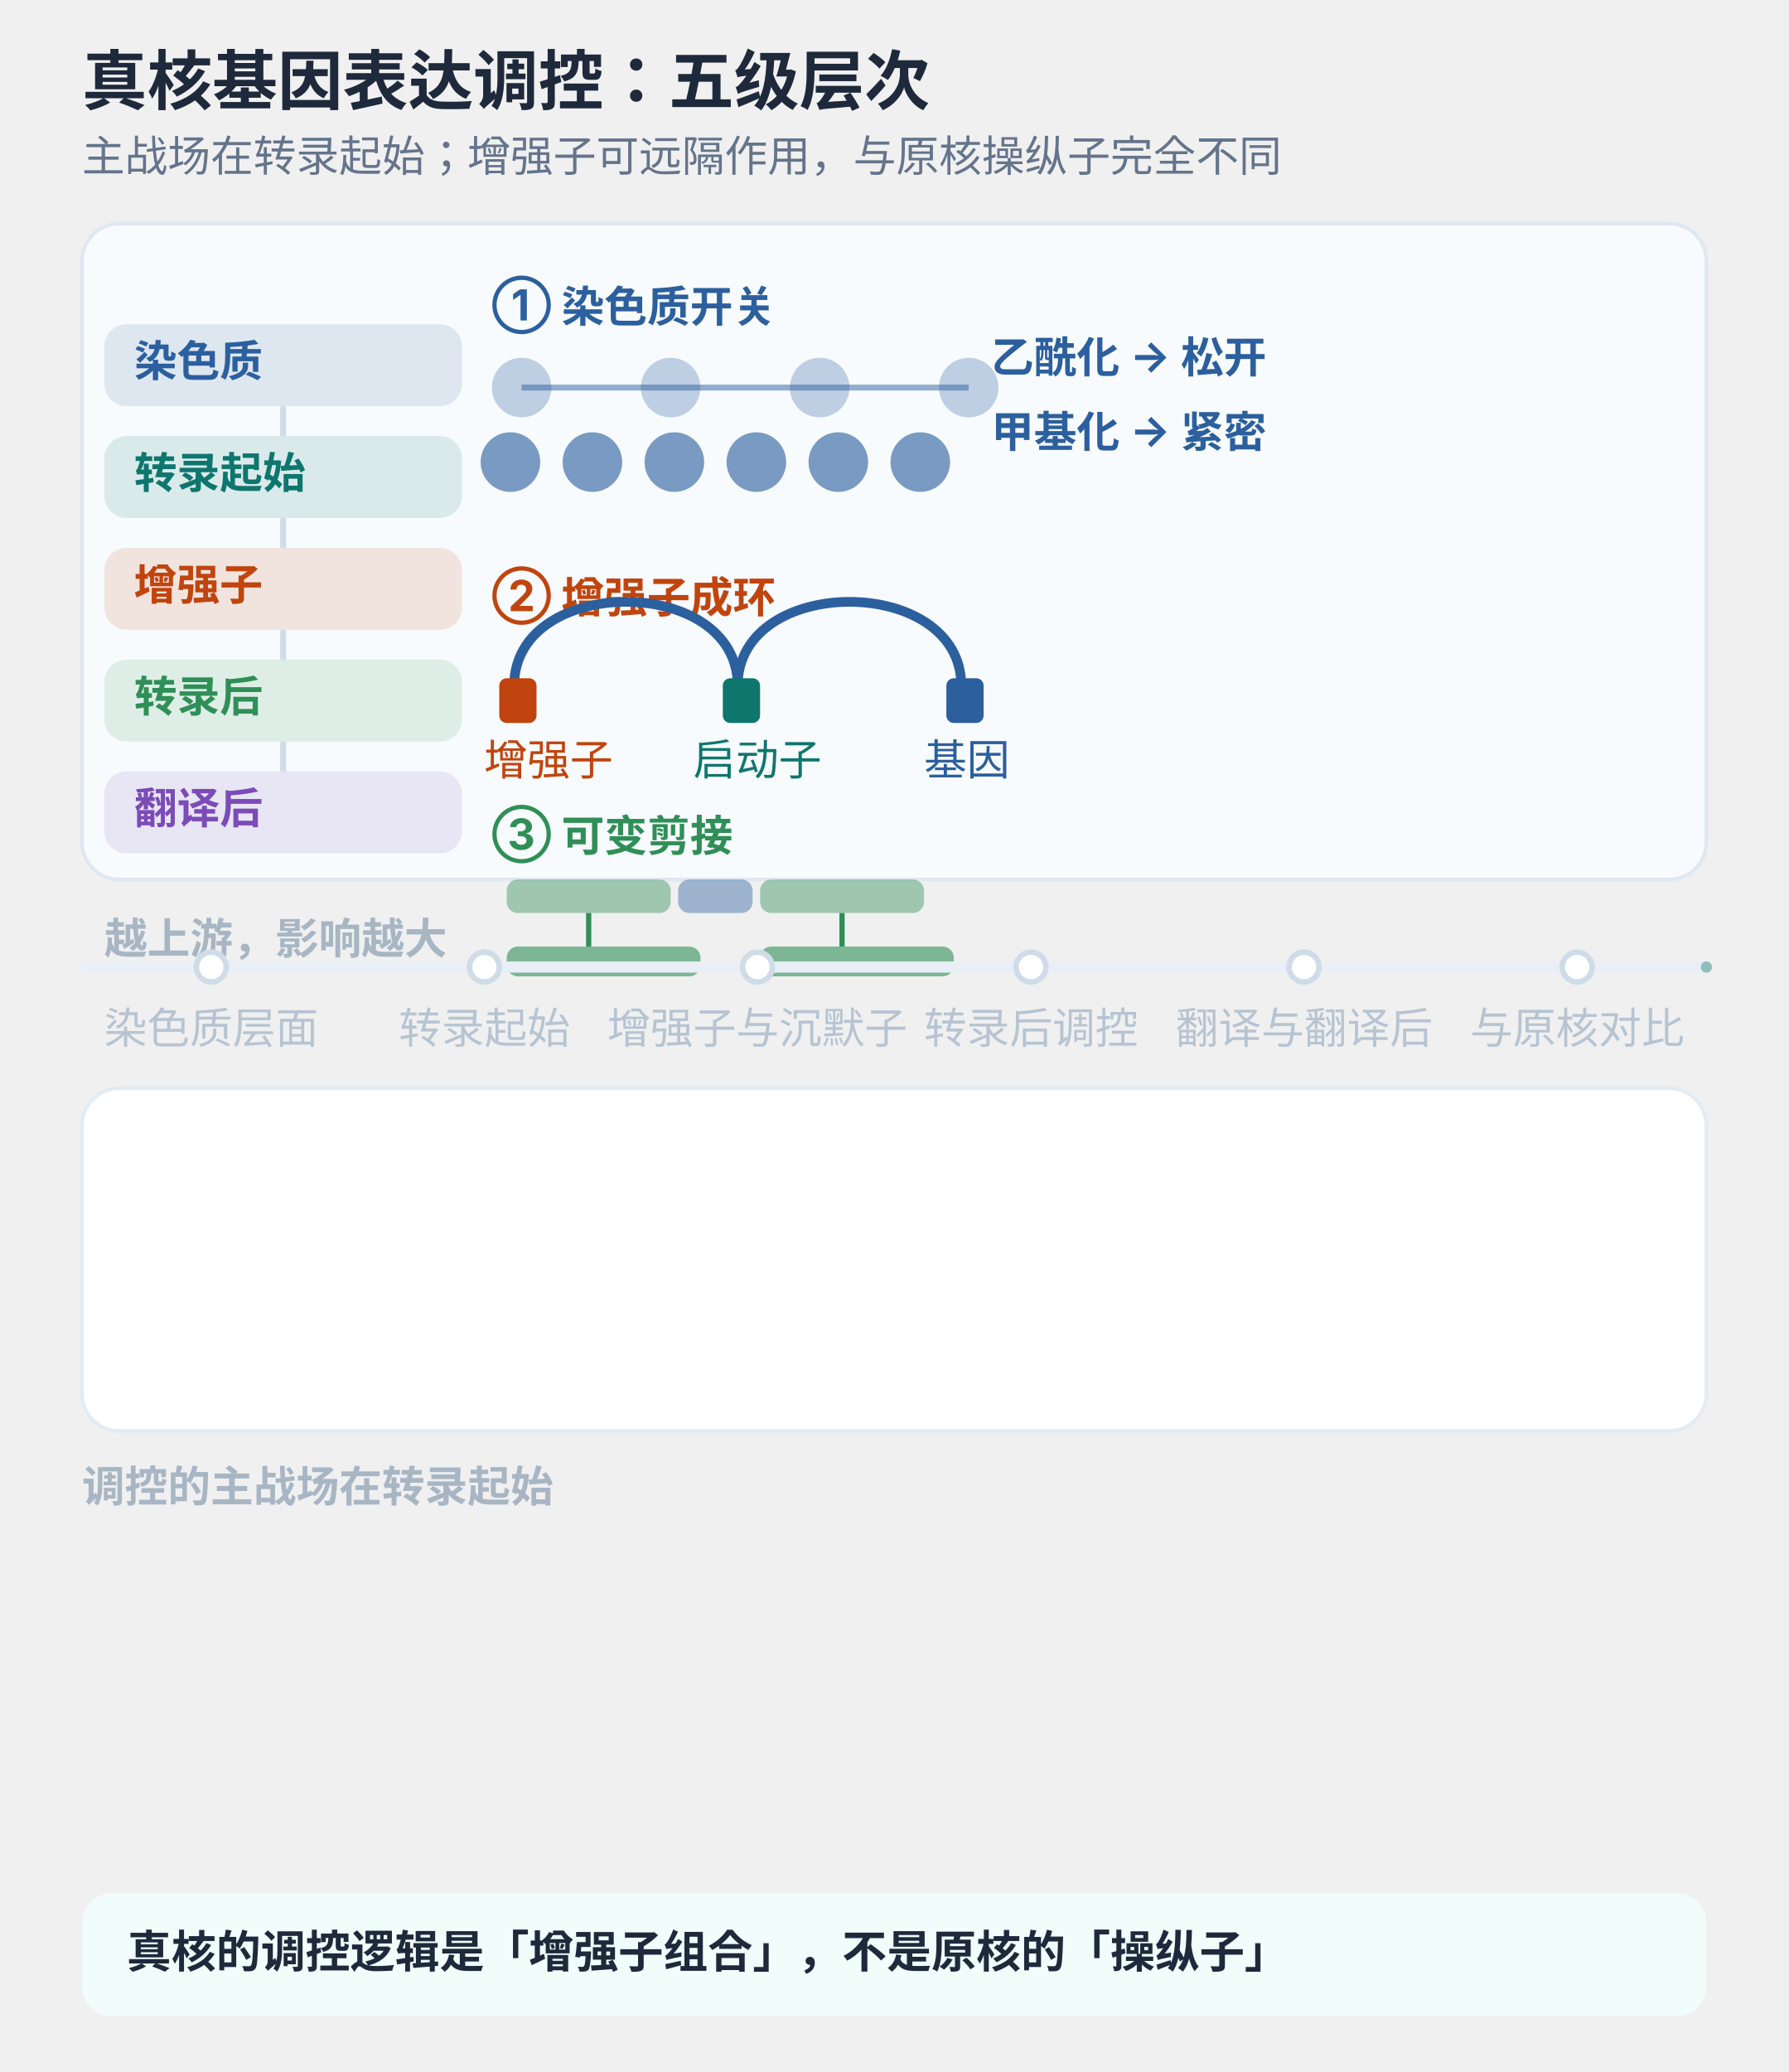
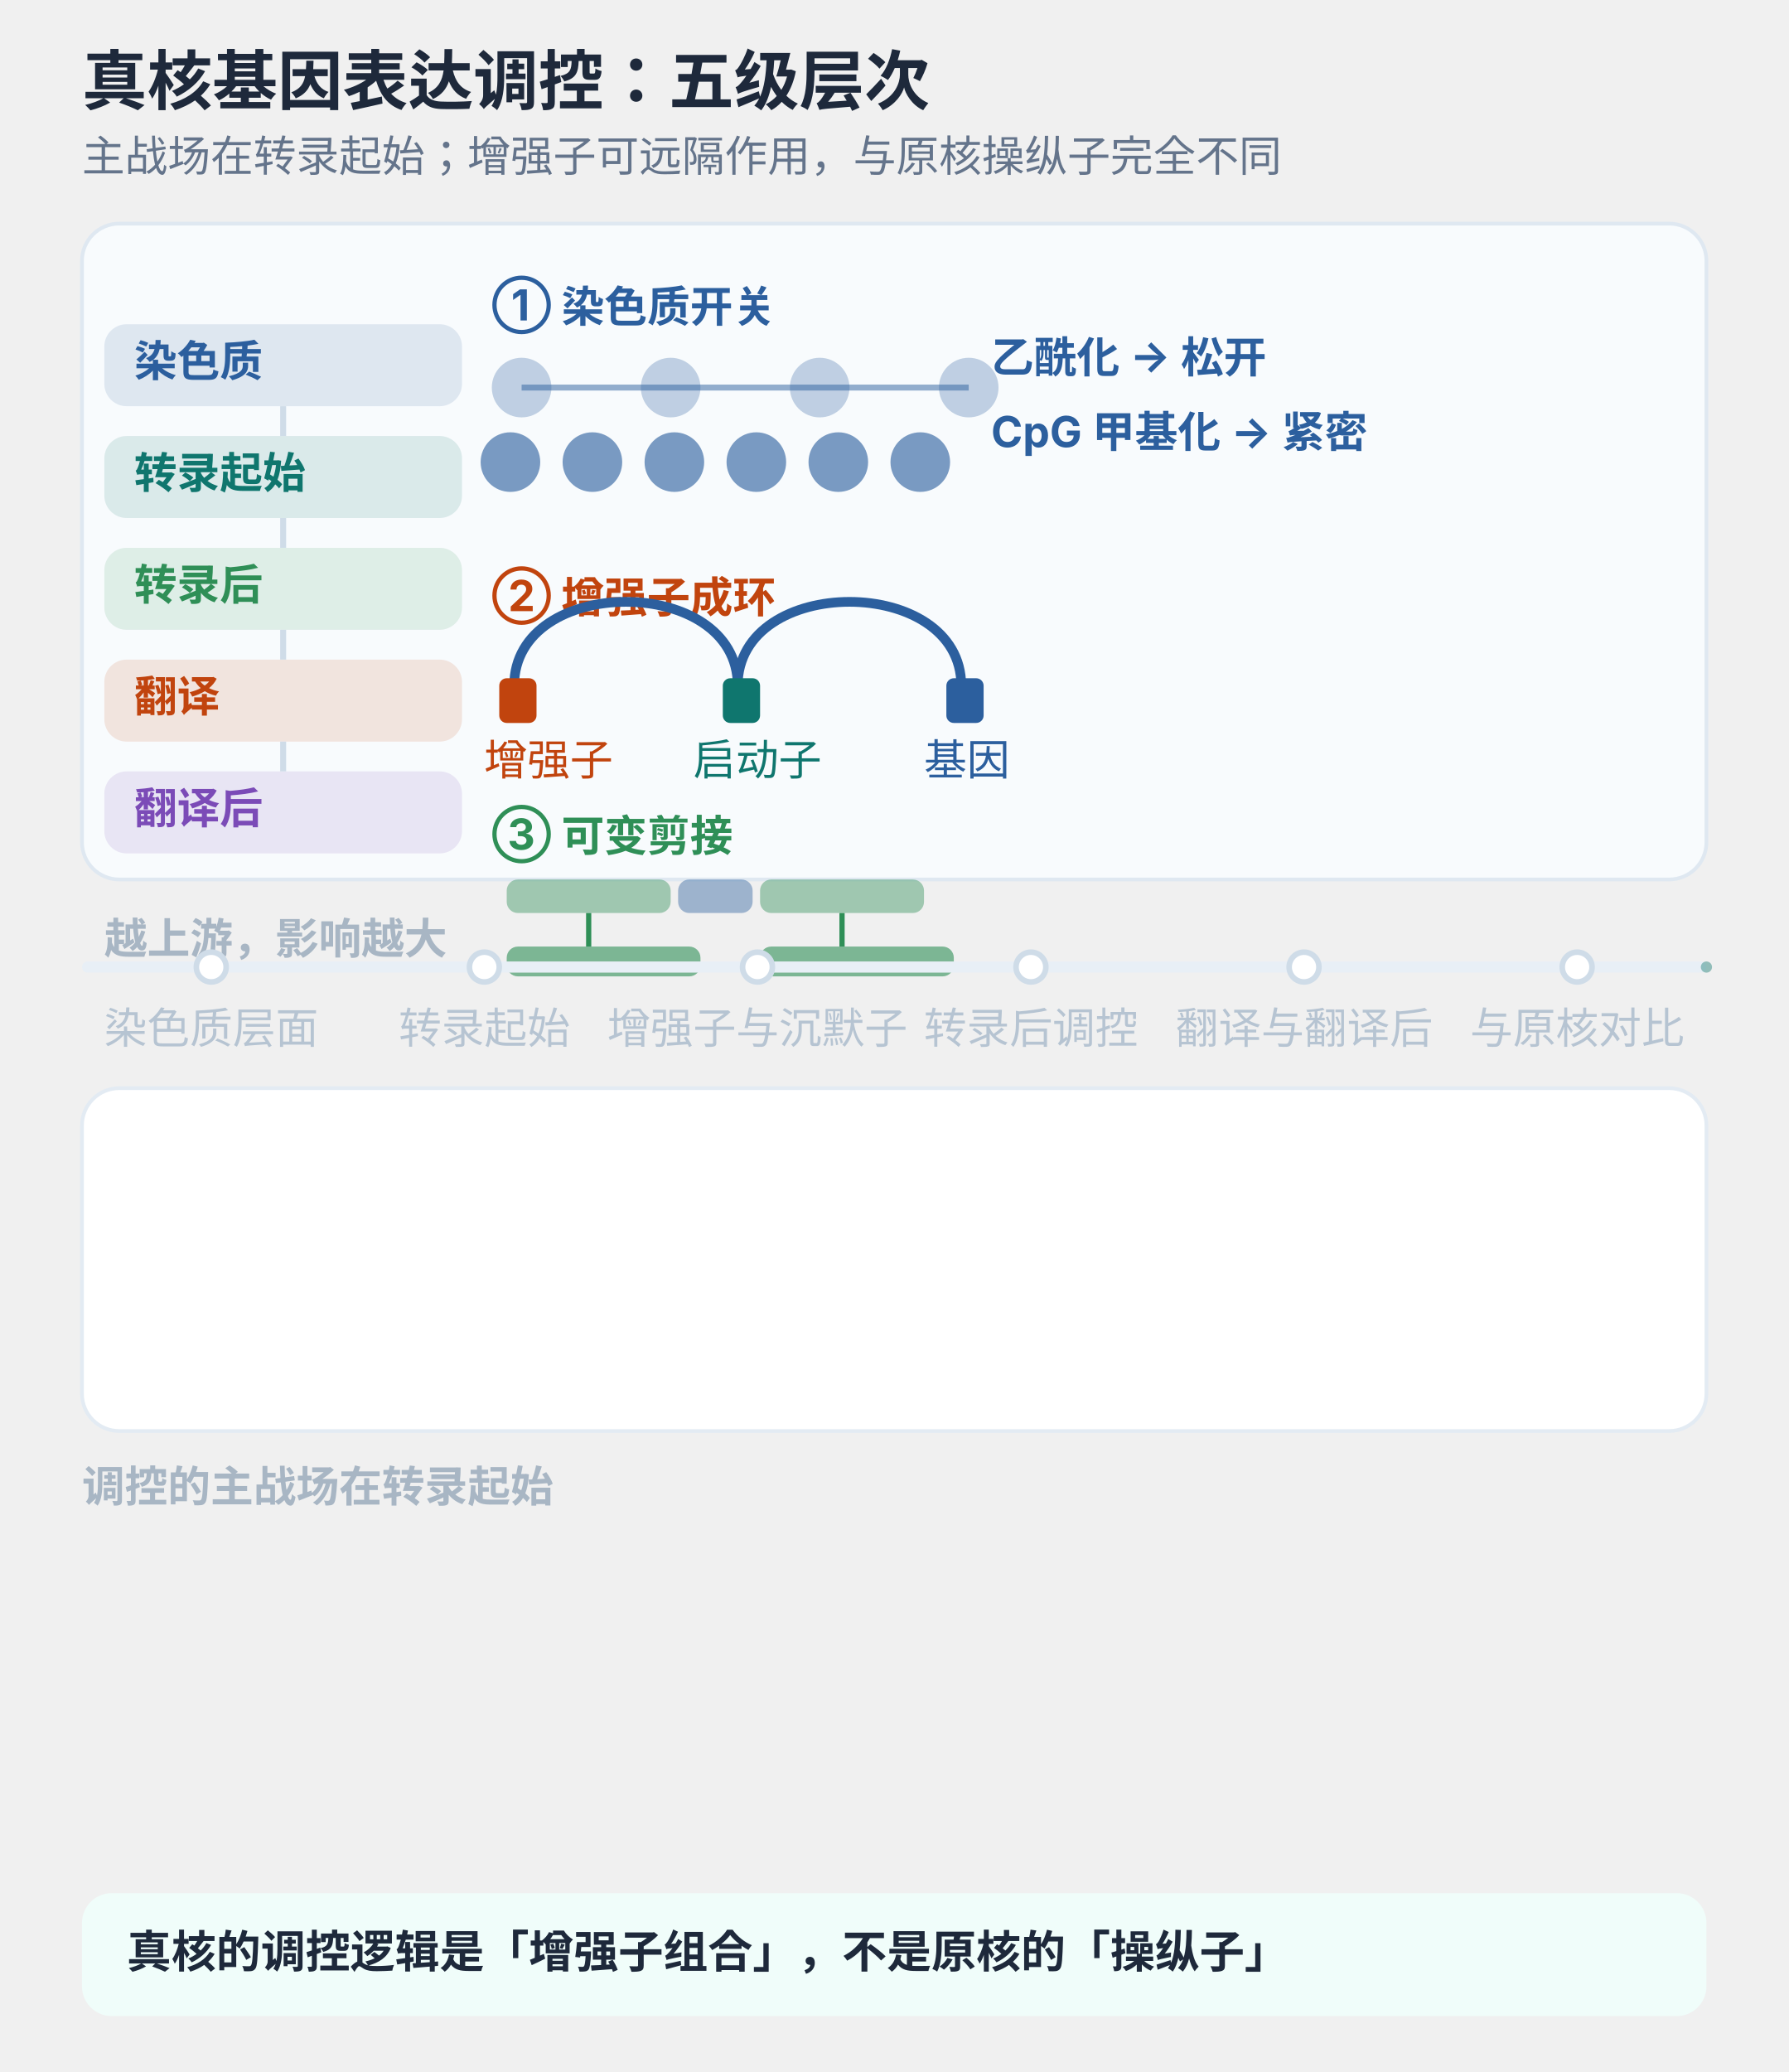
<svg xmlns="http://www.w3.org/2000/svg" viewBox="0 0 480 556" role="img" aria-labelledby="ft fd" style="background:#ffffff">
  <text x="22" y="28" font-size="17.5" font-weight="700" fill="#1e293b" font-family="-apple-system,'PingFang SC','Microsoft YaHei',sans-serif">真核基因表达调控：五级层次</text>
  <text x="22" y="46" font-size="11.5" fill="#64748b" font-family="-apple-system,'PingFang SC','Microsoft YaHei',sans-serif">主战场在转录起始；增强子可远隔作用，与原核操纵子完全不同</text>
  <rect x="22" y="60" width="436" height="176" rx="10" fill="#f8fbfd" stroke="#dfe8f1" stroke-width="1" />
  <rect x="28" y="87" width="96" height="22" rx="6" fill="#2c5f9e" opacity="0.13" />
  <text x="36" y="101" font-size="11.5" fill="#2c5f9e" font-weight="700" text-anchor="start" font-family="-apple-system,'PingFang SC','Microsoft YaHei',sans-serif">染色质</text>
  <g opacity="0">
    <animate attributeName="opacity" values="1;1;0;0" keyTimes="0;0.15;0.151;1" dur="11.4s" repeatCount="indefinite" />
    <rect x="28" y="87" width="96" height="22" rx="6" fill="none" stroke="#2c5f9e" stroke-width="2" />
  </g>
  <rect x="28" y="117" width="96" height="22" rx="6" fill="#0f766e" opacity="0.13" />
  <text x="36" y="131" font-size="11.5" fill="#0f766e" font-weight="700" text-anchor="start" font-family="-apple-system,'PingFang SC','Microsoft YaHei',sans-serif">转录起始</text>
  <g opacity="0">
    <animate attributeName="opacity" values="0;0;1;1;0;0" keyTimes="0;0.15;0.151;0.31;0.311;1" dur="11.4s" repeatCount="indefinite" />
    <rect x="28" y="117" width="96" height="22" rx="6" fill="none" stroke="#0f766e" stroke-width="2" />
  </g>
  <path d="M76,117 V109" stroke="#cfdce8" stroke-width="1.6" />
-   <rect x="28" y="147" width="96" height="22" rx="6" fill="#c1440e" opacity="0.13" />
-   <text x="36" y="161" font-size="11.5" fill="#c1440e" font-weight="700" text-anchor="start" font-family="-apple-system,'PingFang SC','Microsoft YaHei',sans-serif">增强子</text>
-   <g opacity="0">
-     <animate attributeName="opacity" values="0;0;1;1;0;0" keyTimes="0;0.31;0.311;0.47;0.471;1" dur="11.4s" repeatCount="indefinite" />
-     <rect x="28" y="147" width="96" height="22" rx="6" fill="none" stroke="#c1440e" stroke-width="2" />
+   <rect x="28" y="147" width="96" height="22" rx="6" fill="#2f8f57" opacity="0.13" />
+   <text x="36" y="161" font-size="11.5" fill="#2f8f57" font-weight="700" text-anchor="start" font-family="-apple-system,'PingFang SC','Microsoft YaHei',sans-serif">转录后</text>
+   <g opacity="0">
+     <animate attributeName="opacity" values="0;0;1;1;0;0" keyTimes="0;0.47;0.471;0.635;0.636;1" dur="11.4s" repeatCount="indefinite" />
+     <rect x="28" y="147" width="96" height="22" rx="6" fill="none" stroke="#2f8f57" stroke-width="2" />
  </g>
  <path d="M76,147 V139" stroke="#cfdce8" stroke-width="1.6" />
-   <rect x="28" y="177" width="96" height="22" rx="6" fill="#2f8f57" opacity="0.13" />
-   <text x="36" y="191" font-size="11.5" fill="#2f8f57" font-weight="700" text-anchor="start" font-family="-apple-system,'PingFang SC','Microsoft YaHei',sans-serif">转录后</text>
-   <g opacity="0">
-     <animate attributeName="opacity" values="0;0;1;1;0;0" keyTimes="0;0.47;0.471;0.635;0.636;1" dur="11.4s" repeatCount="indefinite" />
-     <rect x="28" y="177" width="96" height="22" rx="6" fill="none" stroke="#2f8f57" stroke-width="2" />
+   <rect x="28" y="177" width="96" height="22" rx="6" fill="#c1440e" opacity="0.13" />
+   <text x="36" y="191" font-size="11.5" fill="#c1440e" font-weight="700" text-anchor="start" font-family="-apple-system,'PingFang SC','Microsoft YaHei',sans-serif">翻译</text>
+   <g opacity="0">
+     <animate attributeName="opacity" values="0;0;1;1;0;0" keyTimes="0;0.31;0.311;0.47;0.471;1" dur="11.4s" repeatCount="indefinite" />
+     <rect x="28" y="177" width="96" height="22" rx="6" fill="none" stroke="#c1440e" stroke-width="2" />
  </g>
  <path d="M76,177 V169" stroke="#cfdce8" stroke-width="1.6" />
  <rect x="28" y="207" width="96" height="22" rx="6" fill="#7b4bb7" opacity="0.13" />
  <text x="36" y="221" font-size="11.5" fill="#7b4bb7" font-weight="700" text-anchor="start" font-family="-apple-system,'PingFang SC','Microsoft YaHei',sans-serif">翻译后</text>
  <g opacity="0">
    <animate attributeName="opacity" values="0;0;1;1;0;0" keyTimes="0;0.635;0.636;0.815;0.816;1" dur="11.4s" repeatCount="indefinite" />
    <rect x="28" y="207" width="96" height="22" rx="6" fill="none" stroke="#7b4bb7" stroke-width="2" />
  </g>
  <path d="M76,207 V199" stroke="#cfdce8" stroke-width="1.6" />
  <text x="28" y="256" font-size="11.5" fill="#a8b6c4" font-weight="700" text-anchor="start" font-family="-apple-system,'PingFang SC','Microsoft YaHei',sans-serif">越上游，影响越大</text>
  <text x="132" y="86" font-size="11.5" fill="#2c5f9e" font-weight="700" text-anchor="start" font-family="-apple-system,'PingFang SC','Microsoft YaHei',sans-serif">① 染色质开关</text>
  <circle cx="140" cy="104" r="8" fill="#2c5f9e" opacity="0.28" />
  <circle cx="180" cy="104" r="8" fill="#2c5f9e" opacity="0.28" />
  <circle cx="220" cy="104" r="8" fill="#2c5f9e" opacity="0.28" />
  <circle cx="260" cy="104" r="8" fill="#2c5f9e" opacity="0.28" />
  <path d="M140,104 H260" stroke="#2c5f9e" stroke-width="1.6" opacity="0.5" />
  <text x="266" y="100" font-size="11.5" fill="#2c5f9e" font-weight="700" text-anchor="start" font-family="-apple-system,'PingFang SC','Microsoft YaHei',sans-serif">乙酰化 → 松开</text>
  <circle cx="137" cy="124" r="8" fill="#2c5f9e" opacity="0.62" />
  <circle cx="159" cy="124" r="8" fill="#2c5f9e" opacity="0.62" />
  <circle cx="181" cy="124" r="8" fill="#2c5f9e" opacity="0.62" />
  <circle cx="203" cy="124" r="8" fill="#2c5f9e" opacity="0.62" />
  <circle cx="225" cy="124" r="8" fill="#2c5f9e" opacity="0.62" />
  <circle cx="247" cy="124" r="8" fill="#2c5f9e" opacity="0.62" />
-   <text x="266" y="120" font-size="11.5" fill="#2c5f9e" font-weight="700" text-anchor="start" font-family="-apple-system,'PingFang SC','Microsoft YaHei',sans-serif">甲基化 → 紧密</text>
+   <text x="266" y="120" font-size="11.5" fill="#2c5f9e" font-weight="700" text-anchor="start" font-family="-apple-system,'PingFang SC','Microsoft YaHei',sans-serif">CpG 甲基化 → 紧密</text>
  <g opacity="0">
    <animate attributeName="opacity" values="1;1;0;0" keyTimes="0;0.15;0.151;1" dur="11.4s" repeatCount="indefinite" />
    <rect x="272" y="90" width="162" height="42" rx="6" fill="#2c5f9e" opacity="0.10" />
    <text x="152" y="138" font-size="11.5" fill="#6b7c8d" font-weight="400" text-anchor="start" font-family="-apple-system,'PingFang SC','Microsoft YaHei',sans-serif">转录因子进得去 / 进不去</text>
  </g>
  <text x="132" y="164" font-size="11.5" fill="#c1440e" font-weight="700" text-anchor="start" font-family="-apple-system,'PingFang SC','Microsoft YaHei',sans-serif">② 增强子成环</text>
  <path d="M138,184 C138,154 198,154 198,184" fill="none" stroke="#2c5f9e" stroke-width="2.6" />
  <path d="M198,184 C198,154 258,154 258,184" fill="none" stroke="#2c5f9e" stroke-width="2.6" />
  <rect x="134" y="182" width="10" height="12" rx="2" fill="#c1440e" />
  <rect x="194" y="182" width="10" height="12" rx="2" fill="#0f766e" />
  <rect x="254" y="182" width="10" height="12" rx="2" fill="#2c5f9e" />
  <text x="130" y="208" font-size="11.5" fill="#c1440e" font-weight="400" text-anchor="start" font-family="-apple-system,'PingFang SC','Microsoft YaHei',sans-serif">增强子</text>
  <text x="186" y="208" font-size="11.5" fill="#0f766e" font-weight="400" text-anchor="start" font-family="-apple-system,'PingFang SC','Microsoft YaHei',sans-serif">启动子</text>
  <text x="248" y="208" font-size="11.5" fill="#2c5f9e" font-weight="400" text-anchor="start" font-family="-apple-system,'PingFang SC','Microsoft YaHei',sans-serif">基因</text>
  <g opacity="0">
    <animate attributeName="opacity" values="0;0;1;1;0;0" keyTimes="0;0.31;0.311;0.47;0.471;1" dur="11.4s" repeatCount="indefinite" />
    <circle cx="198" cy="154" r="4" fill="#c1440e" />
    <text x="266" y="172" font-size="11.5" fill="#c1440e" font-weight="700" text-anchor="start" font-family="-apple-system,'PingFang SC','Microsoft YaHei',sans-serif">可远隔数千碱基</text>
    <text x="266" y="188" font-size="11.5" fill="#6b7c8d" font-weight="400" text-anchor="start" font-family="-apple-system,'PingFang SC','Microsoft YaHei',sans-serif">方向也可颠倒</text>
  </g>
  <text x="132" y="228" font-size="11.5" fill="#2f8f57" font-weight="700" text-anchor="start" font-family="-apple-system,'PingFang SC','Microsoft YaHei',sans-serif">③ 可变剪接</text>
  <rect x="136" y="236" width="44" height="9" rx="3" fill="#2f8f57" opacity="0.42" />
  <rect x="182" y="236" width="20" height="9" rx="3" fill="#2c5f9e" opacity="0.42" />
  <rect x="204" y="236" width="44" height="9" rx="3" fill="#2f8f57" opacity="0.42" />
  <path d="M158,245 V254 M226,245 V254" stroke="#2f8f57" stroke-width="1.4" />
  <rect x="136" y="254" width="52" height="8" rx="3" fill="#2f8f57" opacity="0.6" />
  <rect x="204" y="254" width="52" height="8" rx="3" fill="#2f8f57" opacity="0.6" />
  <g opacity="0">
    <animate attributeName="opacity" values="0;0;1;1;0;0" keyTimes="0;0.47;0.471;0.635;0.636;1" dur="11.4s" repeatCount="indefinite" />
    <text x="264" y="246" font-size="11.5" fill="#2f8f57" font-weight="700" text-anchor="start" font-family="-apple-system,'PingFang SC','Microsoft YaHei',sans-serif">外显子取舍不同</text>
    <text x="264" y="260" font-size="11.5" fill="#6b7c8d" font-weight="400" text-anchor="start" font-family="-apple-system,'PingFang SC','Microsoft YaHei',sans-serif">→ 多种蛋白</text>
  </g>
  <g opacity="0">
    <animate attributeName="opacity" values="0;0;1;1" keyTimes="0;0.815;0.816;1" dur="11.4s" repeatCount="indefinite" />
    <rect x="132" y="242" width="298" height="20" rx="6" fill="#2f8f57" opacity="0.14" />
    <text x="140" y="256" font-size="11.5" fill="#2f8f57" font-weight="700" text-anchor="start" font-family="-apple-system,'PingFang SC','Microsoft YaHei',sans-serif">原核：操纵子 + 转录翻译偶联</text>
  </g>
  <rect x="22" y="258" width="436" height="3" rx="1.5" fill="#e8eff6" />
  <path d="M22,259.5 H458" stroke="#0f766e" stroke-width="3" stroke-linecap="round" opacity="0.42" stroke-dasharray="436" stroke-dashoffset="436">
    <animate attributeName="stroke-dashoffset" values="436;0" keyTimes="0;1" dur="11.4s" repeatCount="indefinite" />
  </path>
  <circle cx="56.7" cy="259.5" r="4" fill="#ffffff" stroke="#cfdce8" stroke-width="1.5" />
  <g opacity="0">
    <animate attributeName="opacity" values="1;1;0;0" keyTimes="0;0.15;0.151;1" dur="11.4s" repeatCount="indefinite" />
    <circle cx="56.7" cy="259.5" r="5.5" fill="#2c5f9e" />
  </g>
  <g opacity="1">
    <animate attributeName="opacity" values="0.0;0.0;1.0;1.0" keyTimes="0;0.15;0.151;1" dur="11.4s" repeatCount="indefinite" />
    <text x="56.7" y="280" text-anchor="middle" font-size="11.5" fill="#b6c4d2" font-family="-apple-system,'PingFang SC','Microsoft YaHei',sans-serif">染色质层面</text>
  </g>
  <g opacity="0">
    <animate attributeName="opacity" values="1;1;0;0" keyTimes="0;0.15;0.151;1" dur="11.4s" repeatCount="indefinite" />
    <text x="56.7" y="280" text-anchor="middle" font-size="11.5" font-weight="700" fill="#2c5f9e" font-family="-apple-system,'PingFang SC','Microsoft YaHei',sans-serif">染色质层面</text>
  </g>
  <circle cx="130.0" cy="259.5" r="4" fill="#ffffff" stroke="#cfdce8" stroke-width="1.5" />
  <g opacity="0">
    <animate attributeName="opacity" values="0;0;1;1;0;0" keyTimes="0;0.15;0.151;0.31;0.311;1" dur="11.4s" repeatCount="indefinite" />
    <circle cx="130.0" cy="259.5" r="5.5" fill="#0f766e" />
  </g>
  <g opacity="1">
    <animate attributeName="opacity" values="1.0;1.0;0.0;0.0;1.0;1.0" keyTimes="0;0.15;0.151;0.31;0.311;1" dur="11.4s" repeatCount="indefinite" />
    <text x="130.0" y="280" text-anchor="middle" font-size="11.5" fill="#b6c4d2" font-family="-apple-system,'PingFang SC','Microsoft YaHei',sans-serif">转录起始</text>
  </g>
  <g opacity="0">
    <animate attributeName="opacity" values="0;0;1;1;0;0" keyTimes="0;0.15;0.151;0.31;0.311;1" dur="11.4s" repeatCount="indefinite" />
    <text x="130.0" y="280" text-anchor="middle" font-size="11.5" font-weight="700" fill="#0f766e" font-family="-apple-system,'PingFang SC','Microsoft YaHei',sans-serif">转录起始</text>
  </g>
  <circle cx="203.3" cy="259.5" r="4" fill="#ffffff" stroke="#cfdce8" stroke-width="1.5" />
  <g opacity="0">
    <animate attributeName="opacity" values="0;0;1;1;0;0" keyTimes="0;0.31;0.311;0.47;0.471;1" dur="11.4s" repeatCount="indefinite" />
    <circle cx="203.3" cy="259.5" r="5.5" fill="#c1440e" />
  </g>
  <g opacity="1">
    <animate attributeName="opacity" values="1.0;1.0;0.0;0.0;1.0;1.0" keyTimes="0;0.31;0.311;0.47;0.471;1" dur="11.4s" repeatCount="indefinite" />
    <text x="203.3" y="280" text-anchor="middle" font-size="11.5" fill="#b6c4d2" font-family="-apple-system,'PingFang SC','Microsoft YaHei',sans-serif">增强子与沉默子</text>
  </g>
  <g opacity="0">
    <animate attributeName="opacity" values="0;0;1;1;0;0" keyTimes="0;0.31;0.311;0.47;0.471;1" dur="11.4s" repeatCount="indefinite" />
    <text x="203.3" y="280" text-anchor="middle" font-size="11.5" font-weight="700" fill="#c1440e" font-family="-apple-system,'PingFang SC','Microsoft YaHei',sans-serif">增强子与沉默子</text>
  </g>
  <circle cx="276.7" cy="259.5" r="4" fill="#ffffff" stroke="#cfdce8" stroke-width="1.5" />
  <g opacity="0">
    <animate attributeName="opacity" values="0;0;1;1;0;0" keyTimes="0;0.47;0.471;0.635;0.636;1" dur="11.4s" repeatCount="indefinite" />
    <circle cx="276.7" cy="259.5" r="5.5" fill="#2f8f57" />
  </g>
  <g opacity="1">
    <animate attributeName="opacity" values="1.0;1.0;0.0;0.0;1.0;1.0" keyTimes="0;0.47;0.471;0.635;0.636;1" dur="11.4s" repeatCount="indefinite" />
    <text x="276.7" y="280" text-anchor="middle" font-size="11.5" fill="#b6c4d2" font-family="-apple-system,'PingFang SC','Microsoft YaHei',sans-serif">转录后调控</text>
  </g>
  <g opacity="0">
    <animate attributeName="opacity" values="0;0;1;1;0;0" keyTimes="0;0.47;0.471;0.635;0.636;1" dur="11.4s" repeatCount="indefinite" />
    <text x="276.7" y="280" text-anchor="middle" font-size="11.5" font-weight="700" fill="#2f8f57" font-family="-apple-system,'PingFang SC','Microsoft YaHei',sans-serif">转录后调控</text>
  </g>
  <circle cx="350.0" cy="259.5" r="4" fill="#ffffff" stroke="#cfdce8" stroke-width="1.5" />
  <g opacity="0">
    <animate attributeName="opacity" values="0;0;1;1;0;0" keyTimes="0;0.635;0.636;0.815;0.816;1" dur="11.4s" repeatCount="indefinite" />
    <circle cx="350.0" cy="259.5" r="5.5" fill="#7b4bb7" />
  </g>
  <g opacity="1">
    <animate attributeName="opacity" values="1.0;1.0;0.0;0.0;1.0;1.0" keyTimes="0;0.635;0.636;0.815;0.816;1" dur="11.4s" repeatCount="indefinite" />
    <text x="350.0" y="280" text-anchor="middle" font-size="11.5" fill="#b6c4d2" font-family="-apple-system,'PingFang SC','Microsoft YaHei',sans-serif">翻译与翻译后</text>
  </g>
  <g opacity="0">
    <animate attributeName="opacity" values="0;0;1;1;0;0" keyTimes="0;0.635;0.636;0.815;0.816;1" dur="11.4s" repeatCount="indefinite" />
    <text x="350.0" y="280" text-anchor="middle" font-size="11.5" font-weight="700" fill="#7b4bb7" font-family="-apple-system,'PingFang SC','Microsoft YaHei',sans-serif">翻译与翻译后</text>
  </g>
  <circle cx="423.3" cy="259.5" r="4" fill="#ffffff" stroke="#cfdce8" stroke-width="1.5" />
  <g opacity="0">
    <animate attributeName="opacity" values="0;0;1;1" keyTimes="0;0.815;0.816;1" dur="11.4s" repeatCount="indefinite" />
    <circle cx="423.3" cy="259.5" r="5.5" fill="#2f8f57" />
  </g>
  <g opacity="1">
    <animate attributeName="opacity" values="1.0;1.0;0.0;0.0" keyTimes="0;0.815;0.816;1" dur="11.4s" repeatCount="indefinite" />
    <text x="423.3" y="280" text-anchor="middle" font-size="11.5" fill="#b6c4d2" font-family="-apple-system,'PingFang SC','Microsoft YaHei',sans-serif">与原核对比</text>
  </g>
  <g opacity="0">
    <animate attributeName="opacity" values="0;0;1;1" keyTimes="0;0.815;0.816;1" dur="11.4s" repeatCount="indefinite" />
    <text x="423.3" y="280" text-anchor="middle" font-size="11.5" font-weight="700" fill="#2f8f57" font-family="-apple-system,'PingFang SC','Microsoft YaHei',sans-serif">与原核对比</text>
  </g>
  <rect x="22" y="292" width="436" height="92" rx="10" fill="#ffffff" stroke="#e3ebf3" stroke-width="1" />
  <g opacity="0">
    <animate attributeName="opacity" values="1;1;0;0" keyTimes="0;0.15;0.151;1" dur="11.4s" repeatCount="indefinite" />
    <rect x="22" y="293" width="3" height="90" fill="#2c5f9e" opacity="0.85" />
    <text x="40" y="318" font-size="11.5" fill="#a8b6c4" font-weight="700" font-family="-apple-system,'PingFang SC','Microsoft YaHei',sans-serif">因为</text>
    <text x="78" y="318" font-size="12.5" fill="#6b7c8d" font-family="-apple-system,'PingFang SC','Microsoft YaHei',sans-serif">DNA 缠在组蛋白上；乙酰化使染色质松弛、甲基化常致致密</text>
    <text x="40" y="354" font-size="11.5" fill="#2c5f9e" font-weight="700" font-family="-apple-system,'PingFang SC','Microsoft YaHei',sans-serif">所以</text>
    <text x="78" y="354" font-size="14.5" fill="#2c5f9e" font-weight="700" font-family="-apple-system,'PingFang SC','Microsoft YaHei',sans-serif">致密的异染色质转录因子进不去 —— 这是最上游的开关</text>
  </g>
  <g opacity="0">
    <animate attributeName="opacity" values="0;0;1;1;0;0" keyTimes="0;0.15;0.151;0.31;0.311;1" dur="11.4s" repeatCount="indefinite" />
    <rect x="22" y="293" width="3" height="90" fill="#0f766e" opacity="0.85" />
    <text x="40" y="318" font-size="11.5" fill="#a8b6c4" font-weight="700" font-family="-apple-system,'PingFang SC','Microsoft YaHei',sans-serif">因为</text>
    <text x="78" y="318" font-size="12.5" fill="#6b7c8d" font-family="-apple-system,'PingFang SC','Microsoft YaHei',sans-serif">通用转录因子 + RNA 聚合酶Ⅱ 组装到启动子</text>
    <text x="40" y="354" font-size="11.5" fill="#0f766e" font-weight="700" font-family="-apple-system,'PingFang SC','Microsoft YaHei',sans-serif">所以</text>
    <text x="78" y="354" font-size="14.5" fill="#0f766e" font-weight="700" font-family="-apple-system,'PingFang SC','Microsoft YaHei',sans-serif">这是调控的主战场：绝大多数调控都作用在这一步</text>
  </g>
  <g opacity="0">
    <animate attributeName="opacity" values="0;0;1;1;0;0" keyTimes="0;0.31;0.311;0.47;0.471;1" dur="11.4s" repeatCount="indefinite" />
    <rect x="22" y="293" width="3" height="90" fill="#c1440e" opacity="0.85" />
    <text x="40" y="318" font-size="11.5" fill="#a8b6c4" font-weight="700" font-family="-apple-system,'PingFang SC','Microsoft YaHei',sans-serif">因为</text>
    <text x="78" y="318" font-size="12.5" fill="#6b7c8d" font-family="-apple-system,'PingFang SC','Microsoft YaHei',sans-serif">远距离的调控序列通过 DNA 成环接触启动子</text>
    <text x="40" y="354" font-size="11.5" fill="#c1440e" font-weight="700" font-family="-apple-system,'PingFang SC','Microsoft YaHei',sans-serif">所以</text>
    <text x="78" y="354" font-size="14.5" fill="#c1440e" font-weight="700" font-family="-apple-system,'PingFang SC','Microsoft YaHei',sans-serif">可远隔数千碱基，方向也可颠倒 —— 与原核操纵子不同</text>
  </g>
  <g opacity="0">
    <animate attributeName="opacity" values="0;0;1;1;0;0" keyTimes="0;0.47;0.471;0.635;0.636;1" dur="11.4s" repeatCount="indefinite" />
    <rect x="22" y="293" width="3" height="90" fill="#2f8f57" opacity="0.85" />
    <text x="40" y="318" font-size="11.5" fill="#a8b6c4" font-weight="700" font-family="-apple-system,'PingFang SC','Microsoft YaHei',sans-serif">因为</text>
    <text x="78" y="318" font-size="12.5" fill="#6b7c8d" font-family="-apple-system,'PingFang SC','Microsoft YaHei',sans-serif">可变剪接、mRNA 稳定性、miRNA 抑制翻译</text>
    <text x="40" y="354" font-size="11.5" fill="#2f8f57" font-weight="700" font-family="-apple-system,'PingFang SC','Microsoft YaHei',sans-serif">所以</text>
    <text x="78" y="354" font-size="14.5" fill="#2f8f57" font-weight="700" font-family="-apple-system,'PingFang SC','Microsoft YaHei',sans-serif">一个基因可产生多种蛋白；miRNA 让蛋白量下降</text>
  </g>
  <g opacity="0">
    <animate attributeName="opacity" values="0;0;1;1;0;0" keyTimes="0;0.635;0.636;0.815;0.816;1" dur="11.4s" repeatCount="indefinite" />
    <rect x="22" y="293" width="3" height="90" fill="#7b4bb7" opacity="0.85" />
    <text x="40" y="318" font-size="11.5" fill="#a8b6c4" font-weight="700" font-family="-apple-system,'PingFang SC','Microsoft YaHei',sans-serif">因为</text>
    <text x="78" y="318" font-size="12.5" fill="#6b7c8d" font-family="-apple-system,'PingFang SC','Microsoft YaHei',sans-serif">翻译起始是限速环节；磷酸化等修饰快速改变活性</text>
    <text x="40" y="354" font-size="11.5" fill="#7b4bb7" font-weight="700" font-family="-apple-system,'PingFang SC','Microsoft YaHei',sans-serif">所以</text>
    <text x="78" y="354" font-size="14.5" fill="#7b4bb7" font-weight="700" font-family="-apple-system,'PingFang SC','Microsoft YaHei',sans-serif">磷酸化可在秒级切换蛋白功能，比重新合成快得多</text>
  </g>
  <g opacity="0">
    <animate attributeName="opacity" values="0;0;1;1" keyTimes="0;0.815;0.816;1" dur="11.4s" repeatCount="indefinite" />
    <rect x="22" y="293" width="3" height="90" fill="#2f8f57" opacity="0.85" />
    <text x="40" y="318" font-size="11.5" fill="#a8b6c4" font-weight="700" font-family="-apple-system,'PingFang SC','Microsoft YaHei',sans-serif">因为</text>
    <text x="78" y="318" font-size="12.5" fill="#6b7c8d" font-family="-apple-system,'PingFang SC','Microsoft YaHei',sans-serif">原核靠操纵子（一个启动子管一串基因）、转录翻译偶联</text>
    <text x="40" y="354" font-size="11.5" fill="#2f8f57" font-weight="700" font-family="-apple-system,'PingFang SC','Microsoft YaHei',sans-serif">所以</text>
    <text x="78" y="354" font-size="14.5" fill="#2f8f57" font-weight="700" font-family="-apple-system,'PingFang SC','Microsoft YaHei',sans-serif">真核靠增强子组合调控、转录翻译分室 —— 逻辑完全不</text>
    <text x="78" y="371.5" font-size="14.5" fill="#2f8f57" font-weight="700" font-family="-apple-system,'PingFang SC','Microsoft YaHei',sans-serif">同</text>
  </g>
  <text x="22" y="403" font-size="11.5" fill="#a8b6c4" font-weight="700" text-anchor="start" font-family="-apple-system,'PingFang SC','Microsoft YaHei',sans-serif">调控的主战场在转录起始</text>
  <g opacity="0">
    <animate attributeName="opacity" values="1;1;0;0" keyTimes="0;0.15;0.151;1" dur="11.4s" repeatCount="indefinite" />
    <rect x="22" y="413" width="3" height="15" rx="1.5" fill="#2c5f9e" />
    <text x="34" y="424" font-size="12.5" fill="#2c5f9e" font-weight="700" text-anchor="start" font-family="-apple-system,'PingFang SC','Microsoft YaHei',sans-serif">染色质</text>
    <text x="104" y="424" font-size="12" fill="#6b7c8d" font-weight="400" text-anchor="start" font-family="-apple-system,'PingFang SC','Microsoft YaHei',sans-serif">乙酰化开、甲基化关</text>
  </g>
  <g opacity="0">
    <animate attributeName="opacity" values="0;0;1;1;0;0" keyTimes="0;0.15;0.151;0.31;0.311;1" dur="11.4s" repeatCount="indefinite" />
    <rect x="22" y="436" width="3" height="15" rx="1.5" fill="#0f766e" />
    <text x="34" y="447" font-size="12.5" fill="#0f766e" font-weight="700" text-anchor="start" font-family="-apple-system,'PingFang SC','Microsoft YaHei',sans-serif">转录起始</text>
    <text x="104" y="447" font-size="12" fill="#6b7c8d" font-weight="400" text-anchor="start" font-family="-apple-system,'PingFang SC','Microsoft YaHei',sans-serif">绝大多数调控在此</text>
  </g>
  <g opacity="0">
    <animate attributeName="opacity" values="0;0;1;1;0;0" keyTimes="0;0.31;0.311;0.47;0.471;1" dur="11.4s" repeatCount="indefinite" />
    <rect x="22" y="459" width="3" height="15" rx="1.5" fill="#c1440e" />
    <text x="34" y="470" font-size="12.5" fill="#c1440e" font-weight="700" text-anchor="start" font-family="-apple-system,'PingFang SC','Microsoft YaHei',sans-serif">增强子</text>
    <text x="104" y="470" font-size="12" fill="#6b7c8d" font-weight="400" text-anchor="start" font-family="-apple-system,'PingFang SC','Microsoft YaHei',sans-serif">可远隔数千碱基、方向可倒</text>
  </g>
  <g opacity="0">
    <animate attributeName="opacity" values="0;0;1;1;0;0" keyTimes="0;0.47;0.471;0.635;0.636;1" dur="11.4s" repeatCount="indefinite" />
    <rect x="22" y="482" width="3" height="15" rx="1.5" fill="#2f8f57" />
    <text x="34" y="493" font-size="12.5" fill="#2f8f57" font-weight="700" text-anchor="start" font-family="-apple-system,'PingFang SC','Microsoft YaHei',sans-serif">转录后</text>
    <text x="104" y="493" font-size="12" fill="#6b7c8d" font-weight="400" text-anchor="start" font-family="-apple-system,'PingFang SC','Microsoft YaHei',sans-serif">可变剪接 + miRNA</text>
  </g>
  <rect x="22" y="508" width="436" height="33" rx="8" fill="#f0fdfa" />
  <text x="34" y="528" font-size="12" fill="#1e293b" font-weight="700" text-anchor="start" font-family="-apple-system,'PingFang SC','Microsoft YaHei',sans-serif">真核的调控逻辑是「增强子组合」，不是原核的「操纵子」</text>
</svg>
